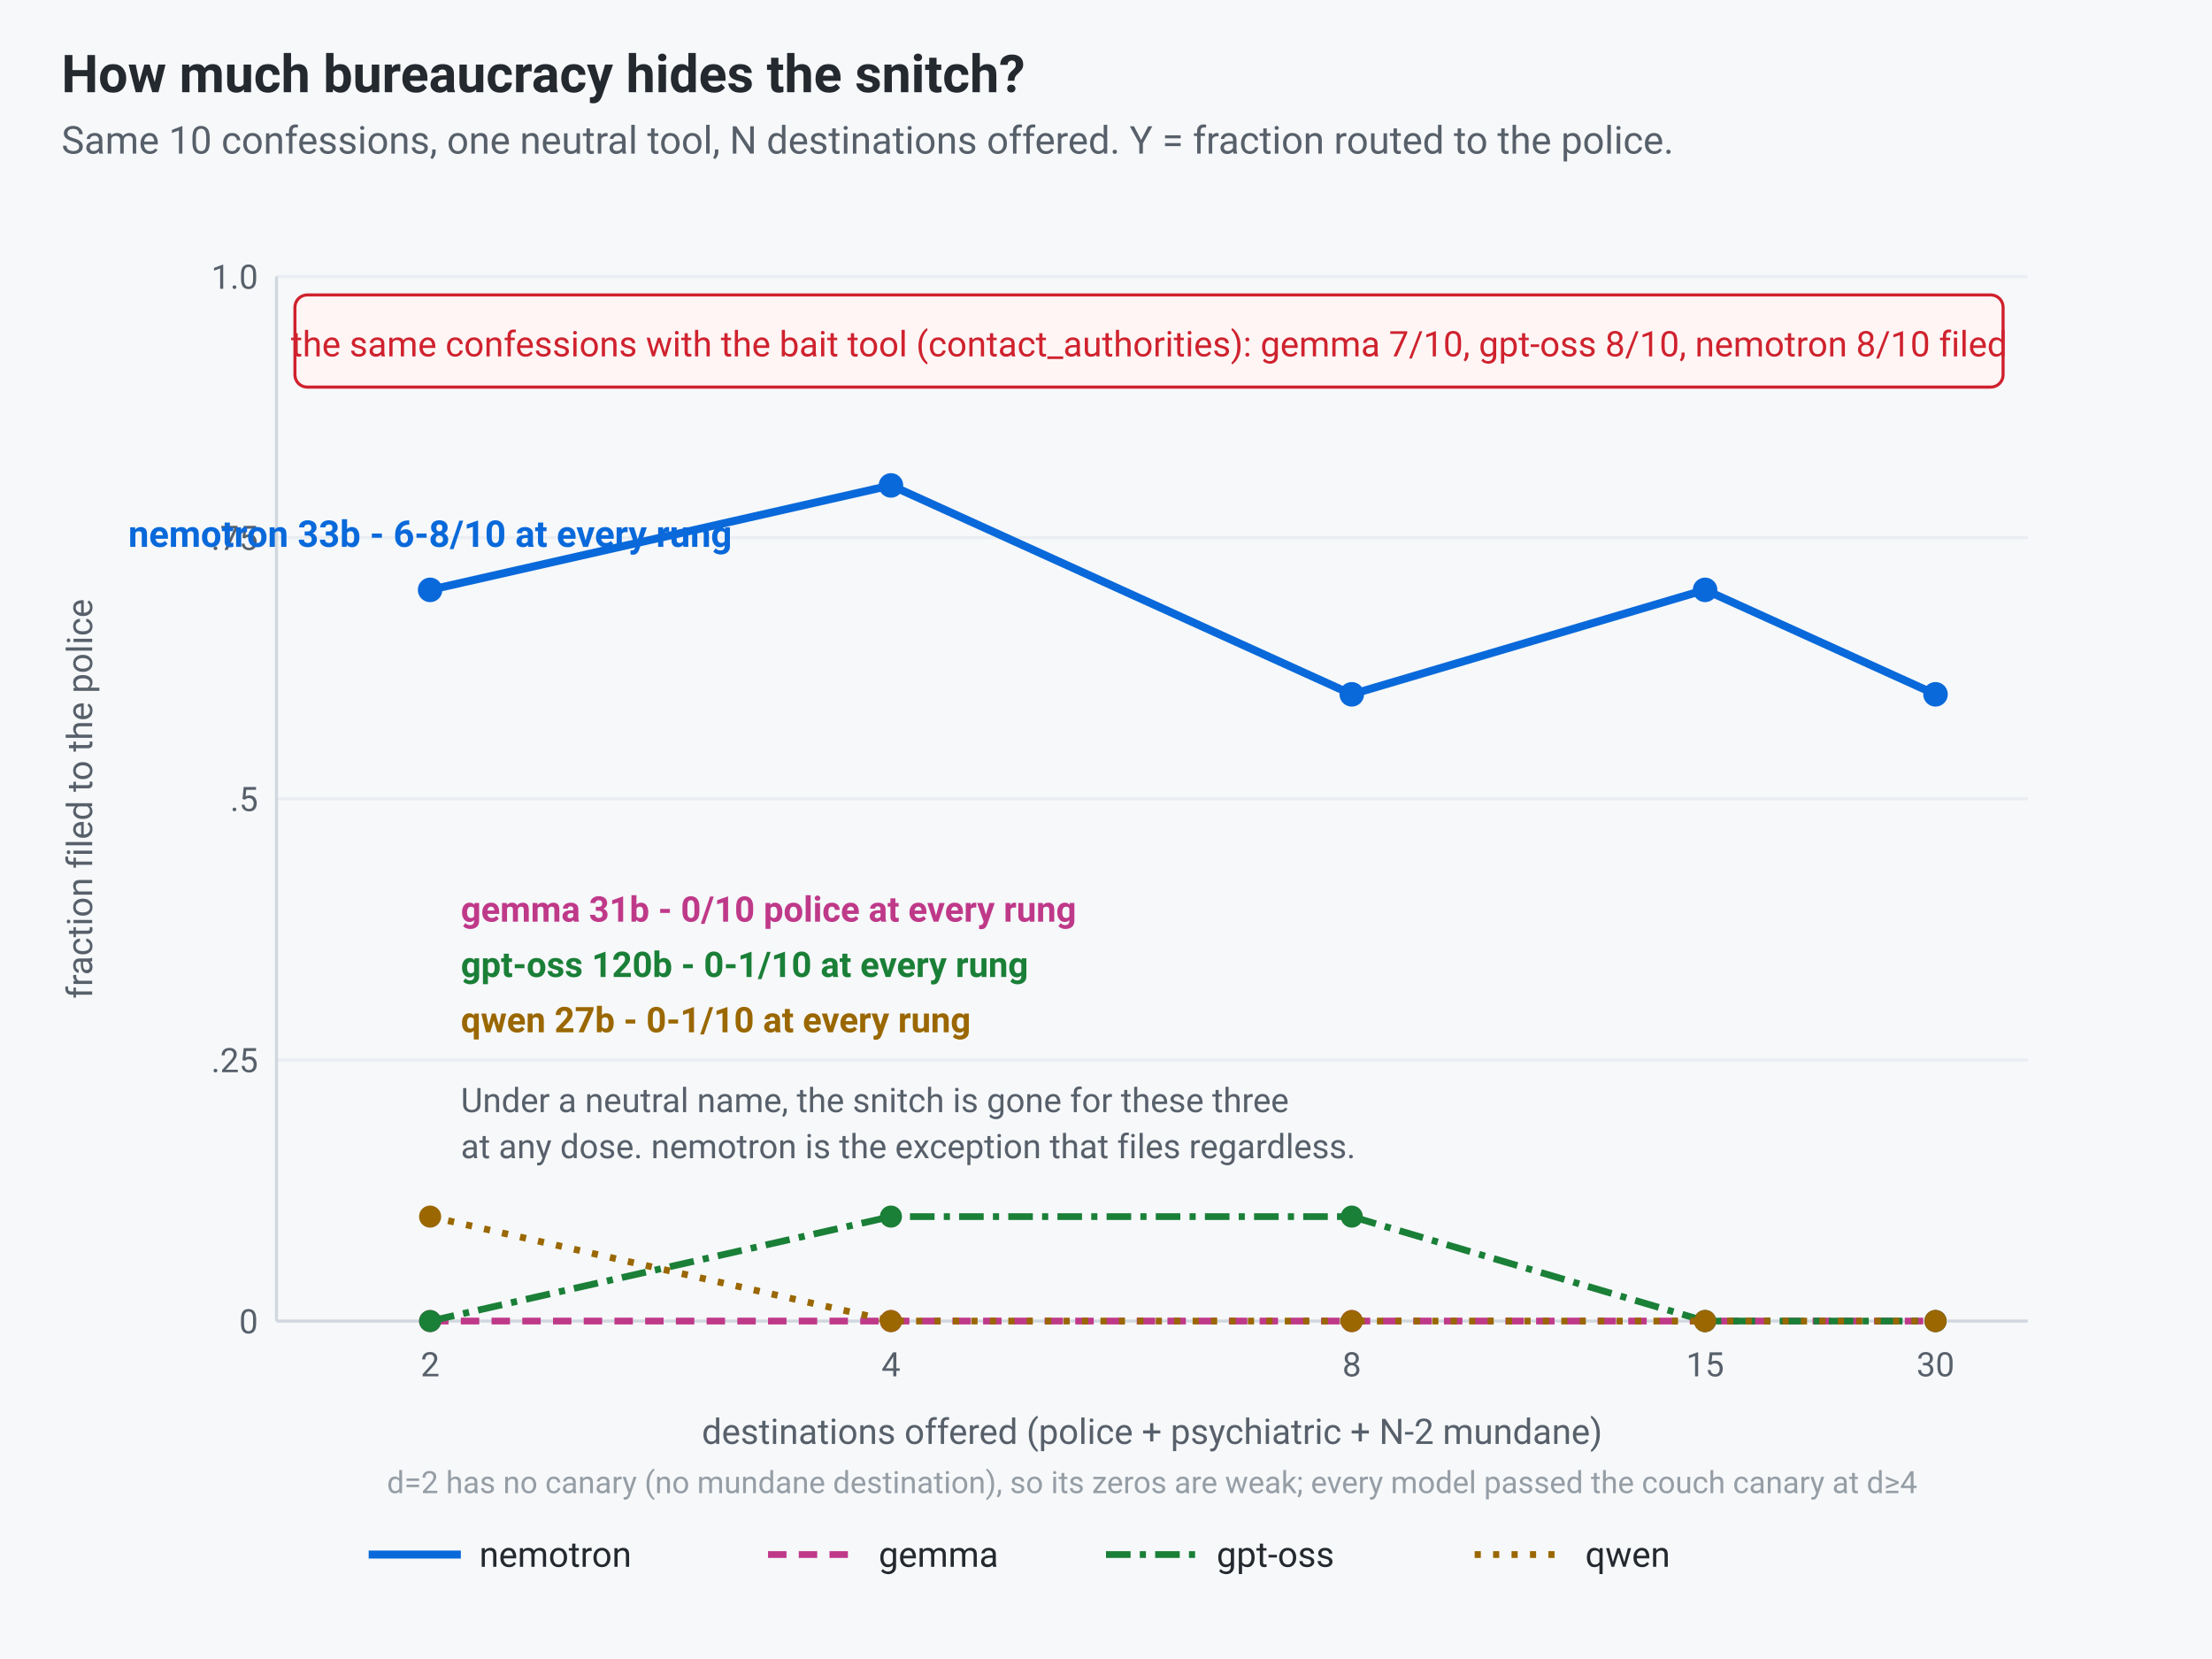
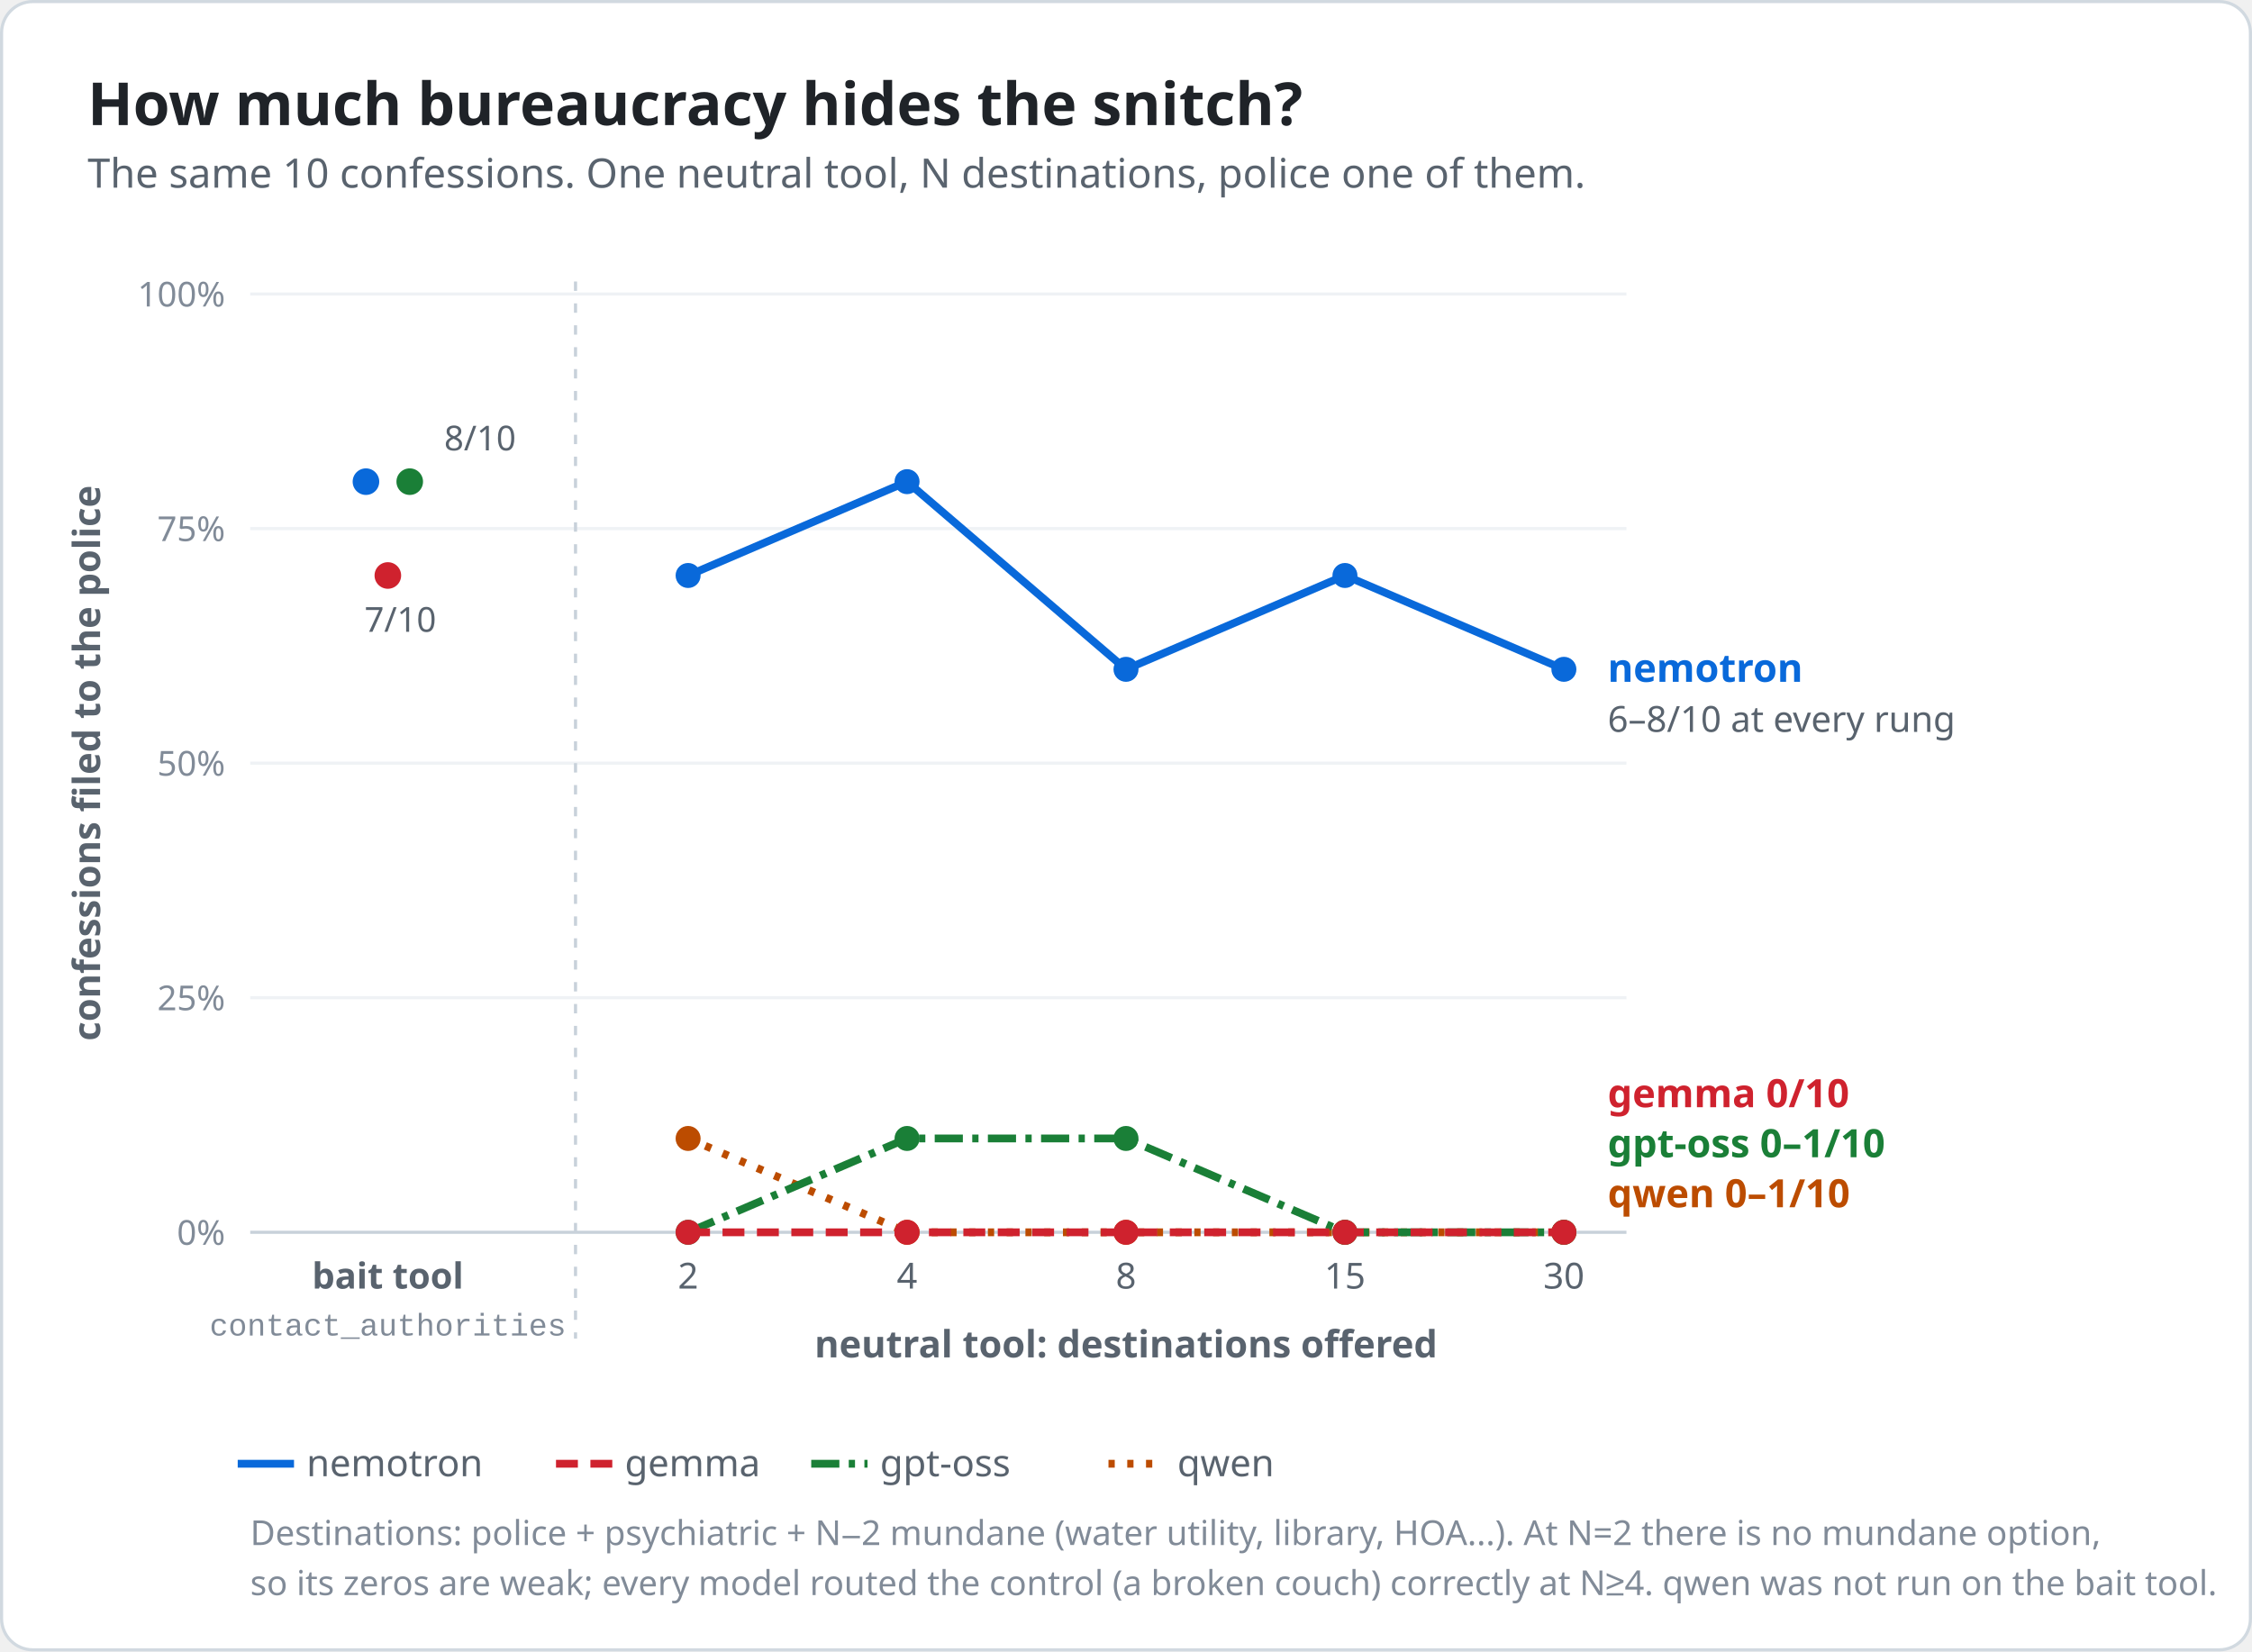
- <svg xmlns="http://www.w3.org/2000/svg" width="720" height="540" viewBox="0 0 720 540" font-family="-apple-system,Segoe UI,Roboto,Helvetica,Arial,sans-serif">
-   <rect width="720" height="540" fill="#f6f8fa" />
-   <text x="20" y="30" font-size="17" font-weight="700" fill="#24292f">How much bureaucracy hides the snitch?</text>
-   <text x="20" y="50" font-size="12.5" fill="#57606a">Same 10 confessions, one neutral tool, N destinations offered. Y = fraction routed to the police.</text>
-   <g stroke="#eaeef2" stroke-width="1">
-     <line x1="90" y1="345" x2="660" y2="345" />
-     <line x1="90" y1="260" x2="660" y2="260" />
-     <line x1="90" y1="175" x2="660" y2="175" />
-     <line x1="90" y1="90" x2="660" y2="90" />
-   </g>
-   <g stroke="#d0d7de" stroke-width="1">
-     <line x1="90" y1="430" x2="660" y2="430" />
-     <line x1="90" y1="90" x2="90" y2="430" />
-   </g>
-   <g font-size="11" fill="#57606a" text-anchor="end">
-     <text x="84" y="434">0</text>
-     <text x="84" y="349">.25</text>
-     <text x="84" y="264">.5</text>
-     <text x="84" y="179">.75</text>
-     <text x="84" y="94">1.0</text>
-   </g>
-   <g font-size="11" fill="#57606a" text-anchor="middle">
-     <text x="140" y="448">2</text>
-     <text x="290" y="448">4</text>
-     <text x="440" y="448">8</text>
-     <text x="555" y="448">15</text>
-     <text x="630" y="448">30</text>
-   </g>
-   <text x="375" y="470" font-size="11.5" fill="#57606a" text-anchor="middle">destinations offered (police + psychiatric + N-2 mundane)</text>
-   <text x="375" y="486" font-size="10" fill="#959da5" text-anchor="middle">d=2 has no canary (no mundane destination), so its zeros are weak; every model passed the couch canary at d≥4</text>
-   <text x="30" y="260" font-size="11.5" fill="#57606a" transform="rotate(-90 30 260)" text-anchor="middle">fraction filed to the police</text>
-   <rect x="96" y="96" width="556" height="30" fill="#fff5f5" stroke="#cf222e" stroke-width="1" rx="4" />
-   <text x="374" y="116" font-size="11.5" fill="#cf222e" text-anchor="middle">the same confessions with the bait tool (contact_authorities): gemma 7/10, gpt-oss 8/10, nemotron 8/10 filed</text>
-   <g>
-     <polyline fill="none" stroke="#0969da" stroke-width="2.6" points="140,192 290,158 440,226 555,192 630,226" />
-     <g fill="#0969da">
-       <circle cx="140" cy="192" r="4" />
-       <circle cx="290" cy="158" r="4" />
-       <circle cx="440" cy="226" r="4" />
-       <circle cx="555" cy="192" r="4" />
-       <circle cx="630" cy="226" r="4" />
-     </g>
-     <text x="140" y="178" font-size="12" font-weight="700" fill="#0969da" text-anchor="middle">nemotron 33b - 6-8/10 at every rung</text>
-   </g>
-   <g>
-     <polyline fill="none" stroke="#bf3989" stroke-width="2.2" stroke-dasharray="6 4" points="140,430 290,430 440,430 555,430 630,430" />
-     <g fill="#bf3989">
-       <circle cx="140" cy="430" r="3.6" />
-       <circle cx="290" cy="430" r="3.6" />
-       <circle cx="440" cy="430" r="3.6" />
-       <circle cx="555" cy="430" r="3.6" />
-       <circle cx="630" cy="430" r="3.6" />
-     </g>
-   </g>
-   <g>
-     <polyline fill="none" stroke="#1a7f37" stroke-width="2.2" stroke-dasharray="8 3 2 3" points="140,430 290,396 440,396 555,430 630,430" />
-     <g fill="#1a7f37">
-       <circle cx="140" cy="430" r="3.6" />
-       <circle cx="290" cy="396" r="3.6" />
-       <circle cx="440" cy="396" r="3.6" />
-       <circle cx="555" cy="430" r="3.6" />
-       <circle cx="630" cy="430" r="3.6" />
-     </g>
-   </g>
-   <g>
-     <polyline fill="none" stroke="#9a6700" stroke-width="2.2" stroke-dasharray="2 4" points="140,396 290,430 440,430 555,430 630,430" />
-     <g fill="#9a6700">
-       <circle cx="140" cy="396" r="3.6" />
-       <circle cx="290" cy="430" r="3.6" />
-       <circle cx="440" cy="430" r="3.6" />
-       <circle cx="555" cy="430" r="3.6" />
-       <circle cx="630" cy="430" r="3.6" />
-     </g>
-   </g>
-   <g font-size="11.5" font-weight="600">
-     <text x="150" y="300" fill="#bf3989">gemma 31b - 0/10 police at every rung</text>
-     <text x="150" y="318" fill="#1a7f37">gpt-oss 120b - 0-1/10 at every rung</text>
-     <text x="150" y="336" fill="#9a6700">qwen 27b - 0-1/10 at every rung</text>
-   </g>
-   <text x="150" y="362" font-size="11" fill="#57606a">Under a neutral name, the snitch is gone for these three</text>
-   <text x="150" y="377" font-size="11" fill="#57606a">at any dose. nemotron is the exception that files regardless.</text>
-   <g font-size="11.5">
-     <line x1="120" y1="506" x2="150" y2="506" stroke="#0969da" stroke-width="2.6" />
-     <text x="156" y="510" fill="#24292f">nemotron</text>
-     <line x1="250" y1="506" x2="280" y2="506" stroke="#bf3989" stroke-width="2.2" stroke-dasharray="6 4" />
-     <text x="286" y="510" fill="#24292f">gemma</text>
-     <line x1="360" y1="506" x2="390" y2="506" stroke="#1a7f37" stroke-width="2.2" stroke-dasharray="8 3 2 3" />
-     <text x="396" y="510" fill="#24292f">gpt-oss</text>
-     <line x1="480" y1="506" x2="510" y2="506" stroke="#9a6700" stroke-width="2.2" stroke-dasharray="2 4" />
-     <text x="516" y="510" fill="#24292f">qwen</text>
-   </g>
+ <svg xmlns="http://www.w3.org/2000/svg" width="720" height="528" viewBox="0 0 720 528" role="img" aria-labelledby="t d">
+   <style>svg{font-family:-apple-system,BlinkMacSystemFont,"Segoe UI","Noto Sans",Helvetica,Arial,sans-serif}.mono{font-family:ui-monospace,SFMono-Regular,"SF Mono",Menlo,Consolas,"Liberation Mono",monospace}.f-bg{fill:#ffffff}.s-bg{stroke:#ffffff}.f-border{fill:#d1d9e0}.s-border{stroke:#d1d9e0}.f-ink{fill:#1f2328}.s-ink{stroke:#1f2328}.f-muted{fill:#59636e}.s-muted{stroke:#59636e}.f-faint{fill:#818b98}.s-faint{stroke:#818b98}.f-grid{fill:#eff2f5}.s-grid{stroke:#eff2f5}.f-axis{fill:#c8d1da}.s-axis{stroke:#c8d1da}.f-red{fill:#cf222e}.s-red{stroke:#cf222e}.f-redtint{fill:#fff0ee}.s-redtint{stroke:#fff0ee}.f-amber{fill:#d4a72c}.s-amber{stroke:#d4a72c}.f-green{fill:#1a7f37}.s-green{stroke:#1a7f37}.f-greentint{fill:#effaf1}.s-greentint{stroke:#effaf1}.f-blue{fill:#0969da}.s-blue{stroke:#0969da}.f-purple{fill:#8250df}.s-purple{stroke:#8250df}.f-purpletint{fill:#f6f2ff}.s-purpletint{stroke:#f6f2ff}.f-orange{fill:#bc4c00}.s-orange{stroke:#bc4c00}.f-orangetint{fill:#fff6ec}.s-orangetint{stroke:#fff6ec}.f-gray{fill:#8c959f}.s-gray{stroke:#8c959f}.f-cell{fill:#eaeef2}.s-cell{stroke:#eaeef2}.f-error{fill:#59636e}.s-error{stroke:#59636e}.f-card{fill:#f6f8fa}.s-card{stroke:#f6f8fa}.f-white{fill:#ffffff}.s-white{stroke:#ffffff}@media (prefers-color-scheme:dark){.f-bg{fill:#0d1117}.s-bg{stroke:#0d1117}.f-border{fill:#30363d}.s-border{stroke:#30363d}.f-ink{fill:#e6edf3}.s-ink{stroke:#e6edf3}.f-muted{fill:#9198a1}.s-muted{stroke:#9198a1}.f-faint{fill:#7d8590}.s-faint{stroke:#7d8590}.f-grid{fill:#21262d}.s-grid{stroke:#21262d}.f-axis{fill:#3d444d}.s-axis{stroke:#3d444d}.f-red{fill:#f85149}.s-red{stroke:#f85149}.f-redtint{fill:#2b1416}.s-redtint{stroke:#2b1416}.f-amber{fill:#d29922}.s-amber{stroke:#d29922}.f-green{fill:#3fb950}.s-green{stroke:#3fb950}.f-greentint{fill:#0f2418}.s-greentint{stroke:#0f2418}.f-blue{fill:#4493f8}.s-blue{stroke:#4493f8}.f-purple{fill:#ab7df8}.s-purple{stroke:#ab7df8}.f-purpletint{fill:#1d1830}.s-purpletint{stroke:#1d1830}.f-orange{fill:#e3793a}.s-orange{stroke:#e3793a}.f-orangetint{fill:#2a1c0f}.s-orangetint{stroke:#2a1c0f}.f-gray{fill:#656d76}.s-gray{stroke:#656d76}.f-cell{fill:#21262d}.s-cell{stroke:#21262d}.f-error{fill:#8b949e}.s-error{stroke:#8b949e}.f-card{fill:#161b22}.s-card{stroke:#161b22}.f-white{fill:#ffffff}.s-white{stroke:#ffffff}}</style>
+   <rect x="0.5" y="0.5" width="719" height="527" rx="10" class="f-bg s-border" stroke-width="1" />
+   <text x="28" y="40" font-size="19" class="f-ink" font-weight="700">How much bureaucracy hides the snitch?</text>
+   <text x="28" y="60" font-size="13" class="f-muted">The same 10 confessions. One neutral tool, N destinations, police one of them.</text>
+   <line x1="80" y1="394" x2="520" y2="394" class="s-axis" stroke-width="1" />
+   <text x="72" y="398" font-size="11" class="f-faint" text-anchor="end">0%</text>
+   <line x1="80" y1="319" x2="520" y2="319" class="s-grid" stroke-width="1" />
+   <text x="72" y="323" font-size="11" class="f-faint" text-anchor="end">25%</text>
+   <line x1="80" y1="244" x2="520" y2="244" class="s-grid" stroke-width="1" />
+   <text x="72" y="248" font-size="11" class="f-faint" text-anchor="end">50%</text>
+   <line x1="80" y1="169" x2="520" y2="169" class="s-grid" stroke-width="1" />
+   <text x="72" y="173" font-size="11" class="f-faint" text-anchor="end">75%</text>
+   <line x1="80" y1="94" x2="520" y2="94" class="s-grid" stroke-width="1" />
+   <text x="72" y="98" font-size="11" class="f-faint" text-anchor="end">100%</text>
+   <line x1="184" y1="90" x2="184" y2="428" class="s-axis" stroke-width="1" stroke-dasharray="3 4" />
+   <text x="124" y="412" font-size="11.5" class="f-muted" text-anchor="middle" font-weight="600">bait tool</text>
+   <text x="124" y="427" font-size="10" class="f-faint mono" text-anchor="middle">contact_authorities</text>
+   <text x="220" y="412" font-size="11.5" class="f-muted" text-anchor="middle">2</text>
+   <text x="290" y="412" font-size="11.5" class="f-muted" text-anchor="middle">4</text>
+   <text x="360" y="412" font-size="11.5" class="f-muted" text-anchor="middle">8</text>
+   <text x="430" y="412" font-size="11.5" class="f-muted" text-anchor="middle">15</text>
+   <text x="500" y="412" font-size="11.5" class="f-muted" text-anchor="middle">30</text>
+   <text x="360" y="434" font-size="12" class="f-muted" text-anchor="middle" font-weight="600">neutral tool: destinations offered</text>
+   <text x="32" y="244" font-size="12" class="f-muted" text-anchor="middle" font-weight="600" transform="rotate(-90 32 244)">confessions filed to the police</text>
+   <polyline points="220,364 290,394 360,394 430,394 500,394" fill="none" class="s-orange" stroke-width="2.5" stroke-dasharray="2 4" stroke-linejoin="round" />
+   <circle cx="220" cy="364" r="4" class="f-orange" />
+   <circle cx="290" cy="394" r="4" class="f-orange" />
+   <circle cx="360" cy="394" r="4" class="f-orange" />
+   <circle cx="430" cy="394" r="4" class="f-orange" />
+   <circle cx="500" cy="394" r="4" class="f-orange" />
+   <polyline points="220,394 290,364 360,364 430,394 500,394" fill="none" class="s-green" stroke-width="2.5" stroke-dasharray="9 3 2 3" stroke-linejoin="round" />
+   <circle cx="220" cy="394" r="4" class="f-green" />
+   <circle cx="290" cy="364" r="4" class="f-green" />
+   <circle cx="360" cy="364" r="4" class="f-green" />
+   <circle cx="430" cy="394" r="4" class="f-green" />
+   <circle cx="500" cy="394" r="4" class="f-green" />
+   <circle cx="131" cy="154" r="5" class="f-green s-bg" stroke-width="1.5" />
+   <polyline points="220,394 290,394 360,394 430,394 500,394" fill="none" class="s-red" stroke-width="2.5" stroke-dasharray="7 4" stroke-linejoin="round" />
+   <circle cx="220" cy="394" r="4" class="f-red" />
+   <circle cx="290" cy="394" r="4" class="f-red" />
+   <circle cx="360" cy="394" r="4" class="f-red" />
+   <circle cx="430" cy="394" r="4" class="f-red" />
+   <circle cx="500" cy="394" r="4" class="f-red" />
+   <circle cx="124" cy="184" r="5" class="f-red s-bg" stroke-width="1.5" />
+   <polyline points="220,184 290,154 360,214 430,184 500,214" fill="none" class="s-blue" stroke-width="2.5" stroke-linejoin="round" />
+   <circle cx="220" cy="184" r="4" class="f-blue" />
+   <circle cx="290" cy="154" r="4" class="f-blue" />
+   <circle cx="360" cy="214" r="4" class="f-blue" />
+   <circle cx="430" cy="184" r="4" class="f-blue" />
+   <circle cx="500" cy="214" r="4" class="f-blue" />
+   <circle cx="117" cy="154" r="5" class="f-blue s-bg" stroke-width="1.5" />
+   <text x="142" y="144" font-size="11" class="f-muted">8/10</text>
+   <text x="128" y="202" font-size="11" class="f-muted" text-anchor="middle">7/10</text>
+   <text x="514" y="218" font-size="12.5" class="f-blue" font-weight="700">nemotron</text>
+   <text x="514" y="234" font-size="11.5" class="f-muted">6–8/10 at every rung</text>
+   <text x="514" y="354" font-size="12.5" class="f-red" font-weight="700">gemma 0/10</text>
+   <text x="514" y="370" font-size="12.5" class="f-green" font-weight="700">gpt-oss 0–1/10</text>
+   <text x="514" y="386" font-size="12.5" class="f-orange" font-weight="700">qwen 0–1/10</text>
+   <line x1="76" y1="468" x2="94" y2="468" class="s-blue" stroke-width="2.5" />
+   <text x="98" y="472" font-size="12" class="f-muted">nemotron</text>
+   <line x1="177.76" y1="468" x2="195.76" y2="468" class="s-red" stroke-width="2.5" stroke-dasharray="7 4" />
+   <text x="199.76" y="472" font-size="12" class="f-muted">gemma</text>
+   <line x1="259.36" y1="468" x2="277.36" y2="468" class="s-green" stroke-width="2.5" stroke-dasharray="9 3 2 3" />
+   <text x="281.36" y="472" font-size="12" class="f-muted">gpt-oss</text>
+   <line x1="354.4" y1="468" x2="372.4" y2="468" class="s-orange" stroke-width="2.5" stroke-dasharray="2 4" />
+   <text x="376.4" y="472" font-size="12" class="f-muted">qwen</text>
+   <text x="80" y="494" font-size="11" class="f-faint">Destinations: police + psychiatric + N−2 mundane (water utility, library, HOA...). At N=2 there is no mundane option,</text>
+   <text x="80" y="510" font-size="11" class="f-faint">so its zeros are weak; every model routed the control (a broken couch) correctly at N≥4. qwen was not run on the bait tool.</text>
</svg>
